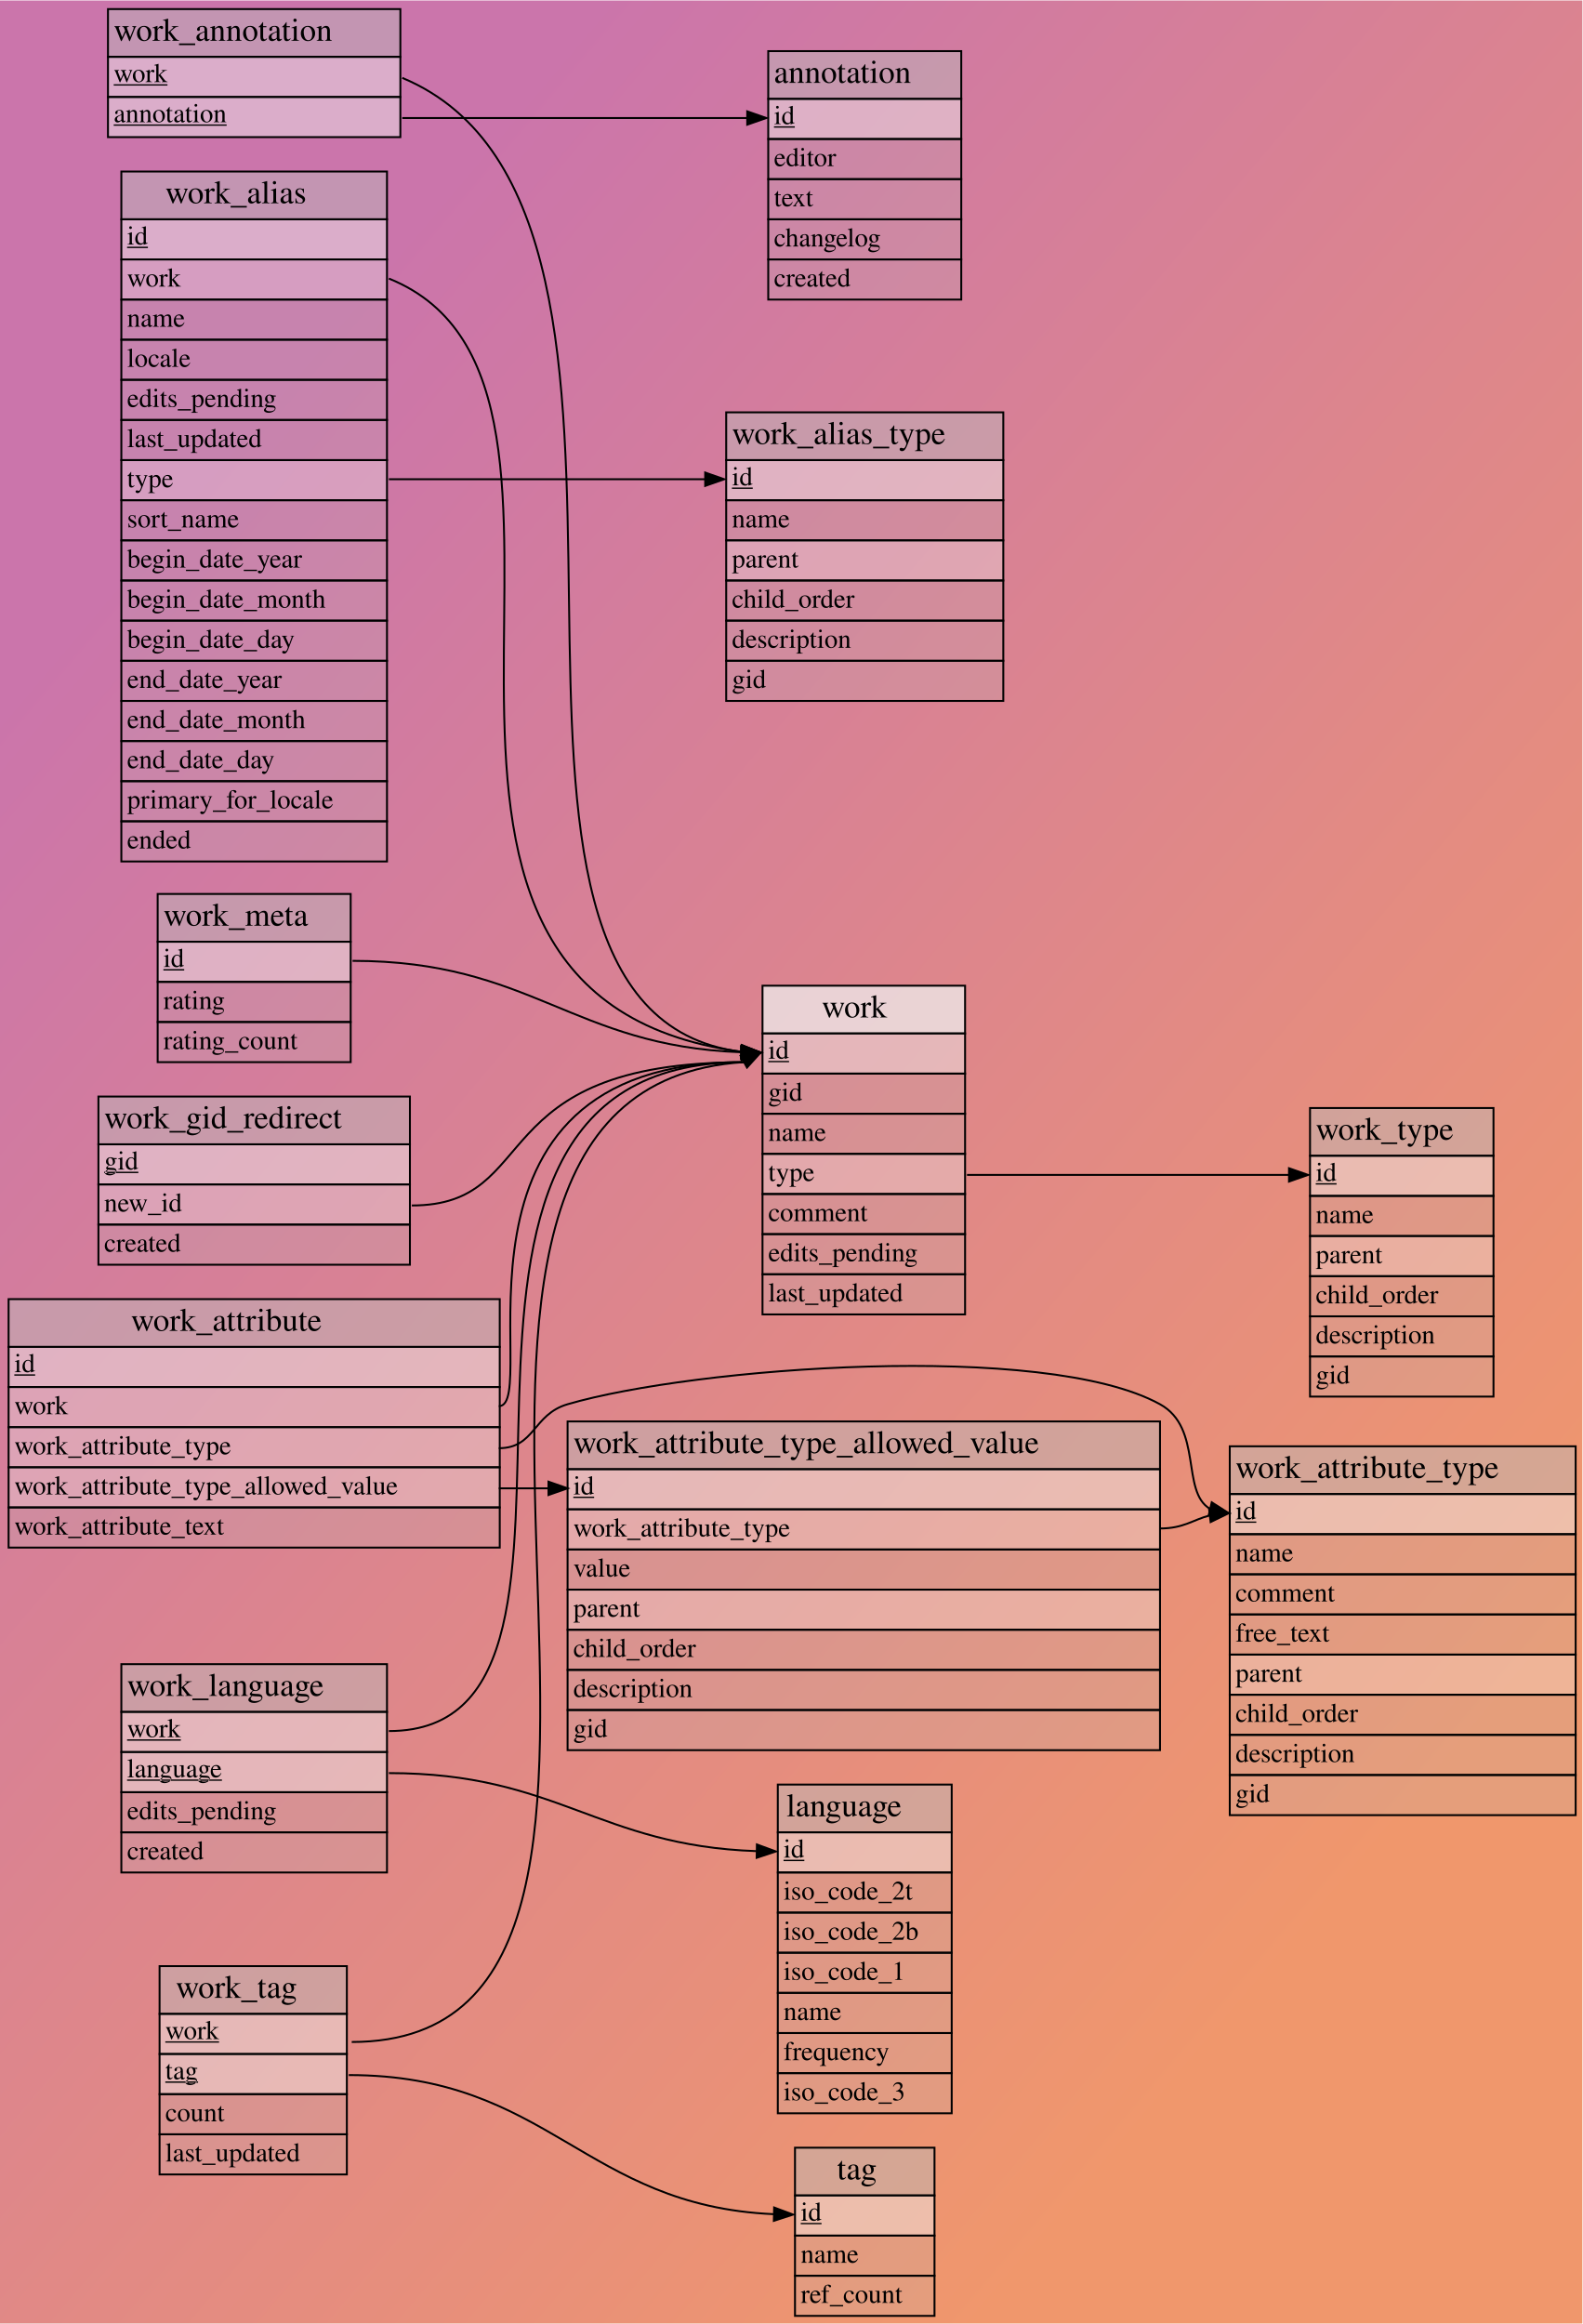
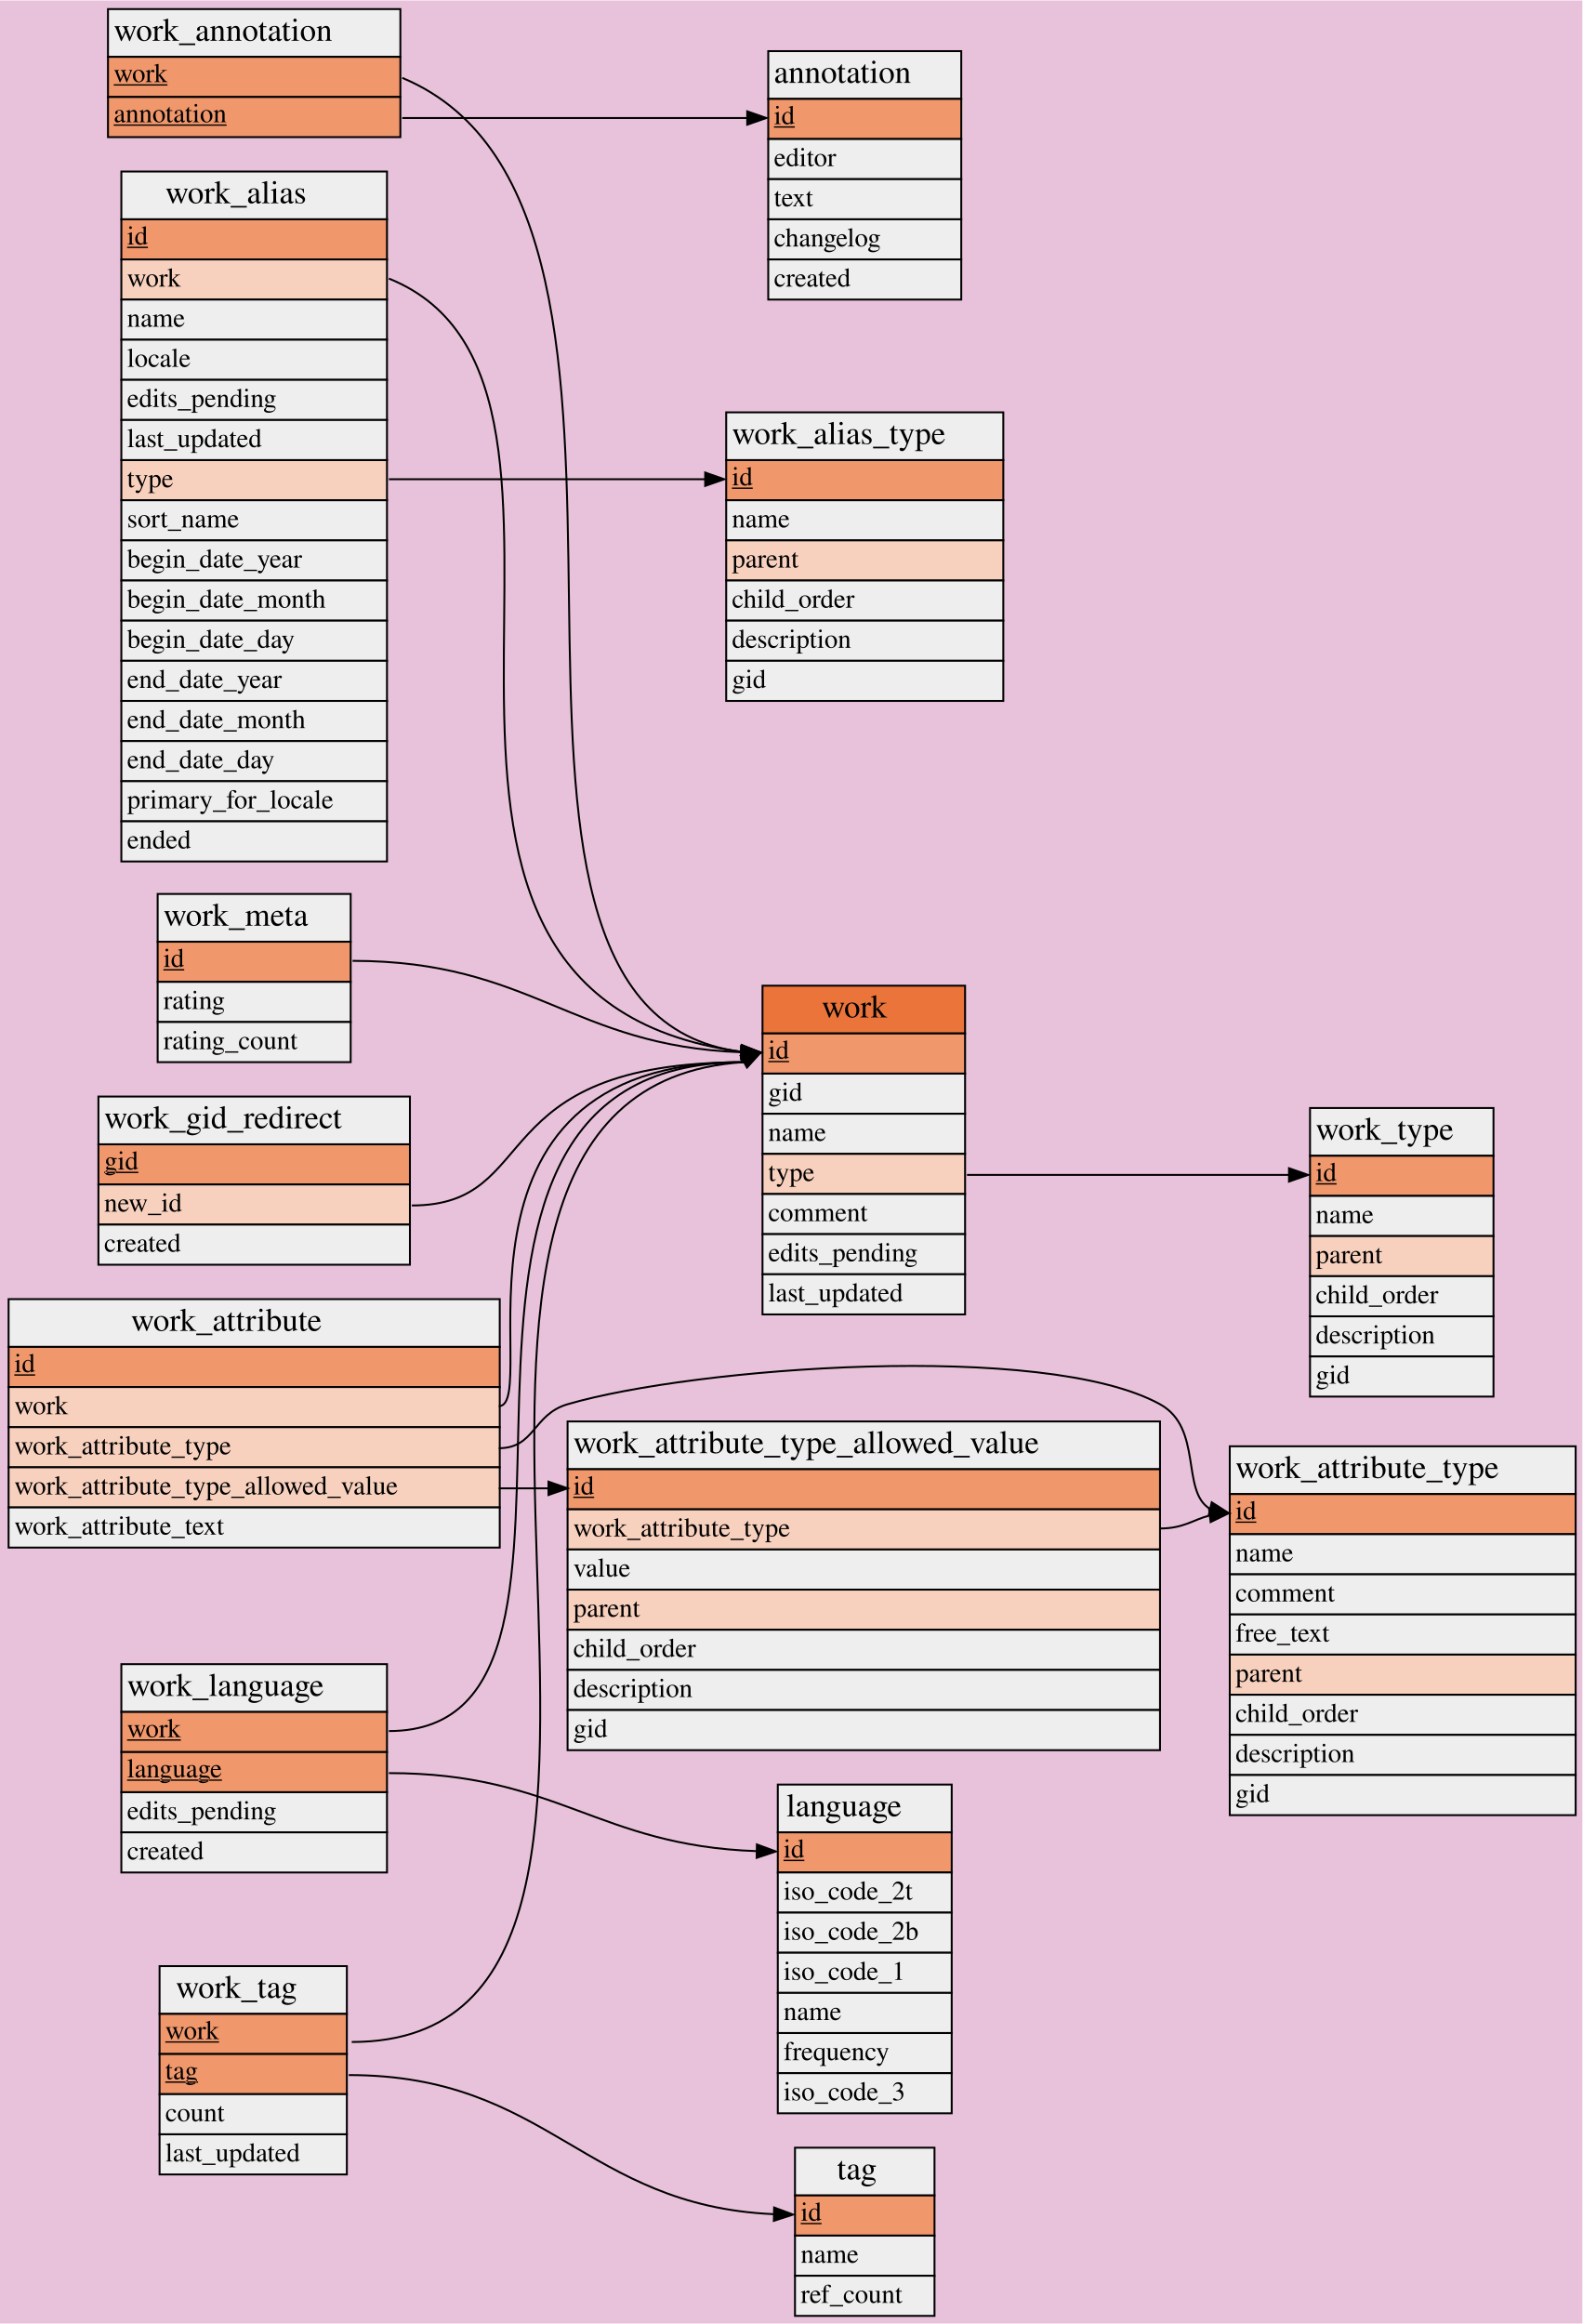
<svg xmlns="http://www.w3.org/2000/svg" xmlns:xlink="http://www.w3.org/1999/xlink" width="828pt" height="1216pt" version="1.1" viewBox="0 0 828 1215.5">
  <g class="graph" transform="scale(1) translate(4 1211.5)">
    <a xlink:title="Tables for the “work” entity type properties">
-       <defs>
-         <linearGradient id="l_0" x1="51.47" x2="768.53" y1="-907.63" y2="-299.87" gradientUnits="userSpaceOnUse">
-           <stop stop-color="#cb75ab" offset="0" />
-           <stop stop-color="#f0976c" offset="1" />
-         </linearGradient>
-       </defs>
-       <polygon points="-4 4 -4 -1211.5 824 -1211.5 824 4" fill="url(#l_0)" stroke="transparent" />
+       <polygon points="-4 4 -4 -1211.5 824 -1211.5 824 4" fill="#e8c2da" stroke="transparent" />
    </a>
    <g class="node">
-       <polygon points="398 -1160 398 -1185 499 -1185 499 -1160" fill="#bbb" fill-opacity=".467" stroke="transparent" />
+       <polygon points="398 -1160 398 -1185 499 -1185 499 -1160" fill="#eee" stroke="transparent" />
      <polygon points="398 -1160 398 -1185 499 -1185 499 -1160" fill="none" stroke="#000" />
      <text x="401" y="-1168.4" font-family="Times,serif" font-size="17">annotation</text>
-       <polygon points="398 -1139 398 -1160 499 -1160 499 -1139" fill="#eee" fill-opacity=".467" stroke="transparent" />
+       <polygon points="398 -1139 398 -1160 499 -1160 499 -1139" fill="#f0976c" stroke="transparent" />
      <polygon points="398 -1139 398 -1160 499 -1160 499 -1139" fill="none" stroke="#000" />
      <text x="401" y="-1146.8" font-family="Times,serif" font-size="14" text-decoration="underline">id</text>
-       <polygon points="398 -1118 398 -1139 499 -1139 499 -1118" fill="#bbb" fill-opacity=".2" stroke="transparent" />
+       <polygon points="398 -1118 398 -1139 499 -1139 499 -1118" fill="#eee" stroke="transparent" />
      <polygon points="398 -1118 398 -1139 499 -1139 499 -1118" fill="none" stroke="#000" />
      <text x="401" y="-1124.8" font-family="Times,serif" font-size="14">editor</text>
-       <polygon points="398 -1097 398 -1118 499 -1118 499 -1097" fill="#bbb" fill-opacity=".2" stroke="transparent" />
+       <polygon points="398 -1097 398 -1118 499 -1118 499 -1097" fill="#eee" stroke="transparent" />
      <polygon points="398 -1097 398 -1118 499 -1118 499 -1097" fill="none" stroke="#000" />
      <text x="401" y="-1103.8" font-family="Times,serif" font-size="14">text</text>
-       <polygon points="398 -1076 398 -1097 499 -1097 499 -1076" fill="#bbb" fill-opacity=".2" stroke="transparent" />
+       <polygon points="398 -1076 398 -1097 499 -1097 499 -1076" fill="#eee" stroke="transparent" />
      <polygon points="398 -1076 398 -1097 499 -1097 499 -1076" fill="none" stroke="#000" />
      <text x="401" y="-1082.8" font-family="Times,serif" font-size="14">changelog</text>
-       <polygon points="398 -1055 398 -1076 499 -1076 499 -1055" fill="#bbb" fill-opacity=".2" stroke="transparent" />
+       <polygon points="398 -1055 398 -1076 499 -1076 499 -1055" fill="#eee" stroke="transparent" />
      <polygon points="398 -1055 398 -1076 499 -1076 499 -1055" fill="none" stroke="#000" />
      <text x="401" y="-1061.8" font-family="Times,serif" font-size="14">created</text>
    </g>
    <g class="node">
-       <polygon points="403 -253 403 -278 494 -278 494 -253" fill="#bbb" fill-opacity=".467" stroke="transparent" />
+       <polygon points="403 -253 403 -278 494 -278 494 -253" fill="#eee" stroke="transparent" />
      <polygon points="403 -253 403 -278 494 -278 494 -253" fill="none" stroke="#000" />
      <text x="407.5" y="-261.4" font-family="Times,serif" font-size="17">language</text>
-       <polygon points="403 -232 403 -253 494 -253 494 -232" fill="#eee" fill-opacity=".467" stroke="transparent" />
+       <polygon points="403 -232 403 -253 494 -253 494 -232" fill="#f0976c" stroke="transparent" />
      <polygon points="403 -232 403 -253 494 -253 494 -232" fill="none" stroke="#000" />
      <text x="406" y="-239.8" font-family="Times,serif" font-size="14" text-decoration="underline">id</text>
-       <polygon points="403 -211 403 -232 494 -232 494 -211" fill="#bbb" fill-opacity=".2" stroke="transparent" />
+       <polygon points="403 -211 403 -232 494 -232 494 -211" fill="#eee" stroke="transparent" />
      <polygon points="403 -211 403 -232 494 -232 494 -211" fill="none" stroke="#000" />
      <text x="406" y="-217.8" font-family="Times,serif" font-size="14">iso_code_2t</text>
-       <polygon points="403 -190 403 -211 494 -211 494 -190" fill="#bbb" fill-opacity=".2" stroke="transparent" />
+       <polygon points="403 -190 403 -211 494 -211 494 -190" fill="#eee" stroke="transparent" />
      <polygon points="403 -190 403 -211 494 -211 494 -190" fill="none" stroke="#000" />
      <text x="406" y="-196.8" font-family="Times,serif" font-size="14">iso_code_2b</text>
-       <polygon points="403 -169 403 -190 494 -190 494 -169" fill="#bbb" fill-opacity=".2" stroke="transparent" />
+       <polygon points="403 -169 403 -190 494 -190 494 -169" fill="#eee" stroke="transparent" />
      <polygon points="403 -169 403 -190 494 -190 494 -169" fill="none" stroke="#000" />
      <text x="406" y="-175.8" font-family="Times,serif" font-size="14">iso_code_1</text>
-       <polygon points="403 -148 403 -169 494 -169 494 -148" fill="#bbb" fill-opacity=".2" stroke="transparent" />
+       <polygon points="403 -148 403 -169 494 -169 494 -148" fill="#eee" stroke="transparent" />
      <polygon points="403 -148 403 -169 494 -169 494 -148" fill="none" stroke="#000" />
      <text x="406" y="-154.8" font-family="Times,serif" font-size="14">name</text>
-       <polygon points="403 -127 403 -148 494 -148 494 -127" fill="#bbb" fill-opacity=".2" stroke="transparent" />
+       <polygon points="403 -127 403 -148 494 -148 494 -127" fill="#eee" stroke="transparent" />
      <polygon points="403 -127 403 -148 494 -148 494 -127" fill="none" stroke="#000" />
      <text x="406" y="-133.8" font-family="Times,serif" font-size="14">frequency</text>
-       <polygon points="403 -106 403 -127 494 -127 494 -106" fill="#bbb" fill-opacity=".2" stroke="transparent" />
+       <polygon points="403 -106 403 -127 494 -127 494 -106" fill="#eee" stroke="transparent" />
      <polygon points="403 -106 403 -127 494 -127 494 -106" fill="none" stroke="#000" />
      <text x="406" y="-112.8" font-family="Times,serif" font-size="14">iso_code_3</text>
    </g>
    <g class="node">
-       <polygon points="412 -63 412 -88 485 -88 485 -63" fill="#bbb" fill-opacity=".467" stroke="transparent" />
+       <polygon points="412 -63 412 -88 485 -88 485 -63" fill="#eee" stroke="transparent" />
      <polygon points="412 -63 412 -88 485 -88 485 -63" fill="none" stroke="#000" />
      <text x="434" y="-71.4" font-family="Times,serif" font-size="17">tag</text>
-       <polygon points="412 -42 412 -63 485 -63 485 -42" fill="#eee" fill-opacity=".467" stroke="transparent" />
+       <polygon points="412 -42 412 -63 485 -63 485 -42" fill="#f0976c" stroke="transparent" />
      <polygon points="412 -42 412 -63 485 -63 485 -42" fill="none" stroke="#000" />
      <text x="415" y="-49.8" font-family="Times,serif" font-size="14" text-decoration="underline">id</text>
-       <polygon points="412 -21 412 -42 485 -42 485 -21" fill="#bbb" fill-opacity=".2" stroke="transparent" />
+       <polygon points="412 -21 412 -42 485 -42 485 -21" fill="#eee" stroke="transparent" />
      <polygon points="412 -21 412 -42 485 -42 485 -21" fill="none" stroke="#000" />
      <text x="415" y="-27.8" font-family="Times,serif" font-size="14">name</text>
-       <polygon points="412 0 412 -21 485 -21 485 0" fill="#bbb" fill-opacity=".2" stroke="transparent" />
+       <polygon points="412 0 412 -21 485 -21 485 0" fill="#eee" stroke="transparent" />
      <polygon points="412 0 412 -21 485 -21 485 0" fill="none" stroke="#000" />
      <text x="415" y="-6.8" font-family="Times,serif" font-size="14">ref_count</text>
    </g>
    <g class="node">
-       <polygon points="395 -671 395 -696 501 -696 501 -671" fill="#eee" fill-opacity=".733" stroke="transparent" />
+       <polygon points="395 -671 395 -696 501 -696 501 -671" fill="#eb743b" stroke="transparent" />
      <polygon points="395 -671 395 -696 501 -696 501 -671" fill="none" stroke="#000" />
      <text x="426" y="-679.4" font-family="Times,serif" font-size="17">work</text>
-       <polygon points="395 -650 395 -671 501 -671 501 -650" fill="#eee" fill-opacity=".467" stroke="transparent" />
+       <polygon points="395 -650 395 -671 501 -671 501 -650" fill="#f0976c" stroke="transparent" />
      <polygon points="395 -650 395 -671 501 -671 501 -650" fill="none" stroke="#000" />
      <text x="398" y="-657.8" font-family="Times,serif" font-size="14" text-decoration="underline">id</text>
-       <polygon points="395 -629 395 -650 501 -650 501 -629" fill="#bbb" fill-opacity=".2" stroke="transparent" />
+       <polygon points="395 -629 395 -650 501 -650 501 -629" fill="#eee" stroke="transparent" />
      <polygon points="395 -629 395 -650 501 -650 501 -629" fill="none" stroke="#000" />
      <text x="398" y="-635.8" font-family="Times,serif" font-size="14">gid</text>
-       <polygon points="395 -608 395 -629 501 -629 501 -608" fill="#bbb" fill-opacity=".2" stroke="transparent" />
+       <polygon points="395 -608 395 -629 501 -629 501 -608" fill="#eee" stroke="transparent" />
      <polygon points="395 -608 395 -629 501 -629 501 -608" fill="none" stroke="#000" />
      <text x="398" y="-614.8" font-family="Times,serif" font-size="14">name</text>
-       <polygon points="395 -587 395 -608 501 -608 501 -587" fill="#eee" fill-opacity=".333" stroke="transparent" />
+       <polygon points="395 -587 395 -608 501 -608 501 -587" fill="#f8d1be" stroke="transparent" />
      <polygon points="395 -587 395 -608 501 -608 501 -587" fill="none" stroke="#000" />
      <text x="398" y="-593.8" font-family="Times,serif" font-size="14">type</text>
-       <polygon points="395 -566 395 -587 501 -587 501 -566" fill="#bbb" fill-opacity=".2" stroke="transparent" />
+       <polygon points="395 -566 395 -587 501 -587 501 -566" fill="#eee" stroke="transparent" />
      <polygon points="395 -566 395 -587 501 -587 501 -566" fill="none" stroke="#000" />
      <text x="398" y="-572.8" font-family="Times,serif" font-size="14">comment</text>
-       <polygon points="395 -545 395 -566 501 -566 501 -545" fill="#bbb" fill-opacity=".2" stroke="transparent" />
+       <polygon points="395 -545 395 -566 501 -566 501 -545" fill="#eee" stroke="transparent" />
      <polygon points="395 -545 395 -566 501 -566 501 -545" fill="none" stroke="#000" />
      <text x="398" y="-551.8" font-family="Times,serif" font-size="14">edits_pending</text>
-       <polygon points="395 -524 395 -545 501 -545 501 -524" fill="#bbb" fill-opacity=".2" stroke="transparent" />
+       <polygon points="395 -524 395 -545 501 -545 501 -524" fill="#eee" stroke="transparent" />
      <polygon points="395 -524 395 -545 501 -545 501 -524" fill="none" stroke="#000" />
      <text x="398" y="-530.8" font-family="Times,serif" font-size="14">last_updated</text>
    </g>
    <g class="node">
-       <polygon points="681.5 -607 681.5 -632 777.5 -632 777.5 -607" fill="#bbb" fill-opacity=".467" stroke="transparent" />
+       <polygon points="681.5 -607 681.5 -632 777.5 -632 777.5 -607" fill="#eee" stroke="transparent" />
      <polygon points="681.5 -607 681.5 -632 777.5 -632 777.5 -607" fill="none" stroke="#000" />
      <text x="684.5" y="-615.4" font-family="Times,serif" font-size="17">work_type</text>
-       <polygon points="681.5 -586 681.5 -607 777.5 -607 777.5 -586" fill="#eee" fill-opacity=".467" stroke="transparent" />
+       <polygon points="681.5 -586 681.5 -607 777.5 -607 777.5 -586" fill="#f0976c" stroke="transparent" />
      <polygon points="681.5 -586 681.5 -607 777.5 -607 777.5 -586" fill="none" stroke="#000" />
      <text x="684.5" y="-593.8" font-family="Times,serif" font-size="14" text-decoration="underline">id</text>
-       <polygon points="681.5 -565 681.5 -586 777.5 -586 777.5 -565" fill="#bbb" fill-opacity=".2" stroke="transparent" />
+       <polygon points="681.5 -565 681.5 -586 777.5 -586 777.5 -565" fill="#eee" stroke="transparent" />
      <polygon points="681.5 -565 681.5 -586 777.5 -586 777.5 -565" fill="none" stroke="#000" />
      <text x="684.5" y="-571.8" font-family="Times,serif" font-size="14">name</text>
-       <polygon points="681.5 -544 681.5 -565 777.5 -565 777.5 -544" fill="#eee" fill-opacity=".333" stroke="transparent" />
+       <polygon points="681.5 -544 681.5 -565 777.5 -565 777.5 -544" fill="#f8d1be" stroke="transparent" />
      <polygon points="681.5 -544 681.5 -565 777.5 -565 777.5 -544" fill="none" stroke="#000" />
      <text x="684.5" y="-550.8" font-family="Times,serif" font-size="14">parent</text>
-       <polygon points="681.5 -523 681.5 -544 777.5 -544 777.5 -523" fill="#bbb" fill-opacity=".2" stroke="transparent" />
+       <polygon points="681.5 -523 681.5 -544 777.5 -544 777.5 -523" fill="#eee" stroke="transparent" />
      <polygon points="681.5 -523 681.5 -544 777.5 -544 777.5 -523" fill="none" stroke="#000" />
      <text x="684.5" y="-529.8" font-family="Times,serif" font-size="14">child_order</text>
-       <polygon points="681.5 -502 681.5 -523 777.5 -523 777.5 -502" fill="#bbb" fill-opacity=".2" stroke="transparent" />
+       <polygon points="681.5 -502 681.5 -523 777.5 -523 777.5 -502" fill="#eee" stroke="transparent" />
      <polygon points="681.5 -502 681.5 -523 777.5 -523 777.5 -502" fill="none" stroke="#000" />
      <text x="684.5" y="-508.8" font-family="Times,serif" font-size="14">description</text>
-       <polygon points="681.5 -481 681.5 -502 777.5 -502 777.5 -481" fill="#bbb" fill-opacity=".2" stroke="transparent" />
+       <polygon points="681.5 -481 681.5 -502 777.5 -502 777.5 -481" fill="#eee" stroke="transparent" />
      <polygon points="681.5 -481 681.5 -502 777.5 -502 777.5 -481" fill="none" stroke="#000" />
      <text x="684.5" y="-487.8" font-family="Times,serif" font-size="14">gid</text>
    </g>
    <g class="edge">
      <path d="m502-597h168.16" fill="none" stroke="#000" />
      <polygon points="670.5 -600.5 680.5 -597 670.5 -593.5" stroke="#000" />
    </g>
    <g class="node">
-       <polygon points="59.5 -1097 59.5 -1122 198.5 -1122 198.5 -1097" fill="#bbb" fill-opacity=".467" stroke="transparent" />
+       <polygon points="59.5 -1097 59.5 -1122 198.5 -1122 198.5 -1097" fill="#eee" stroke="transparent" />
      <polygon points="59.5 -1097 59.5 -1122 198.5 -1122 198.5 -1097" fill="none" stroke="#000" />
      <text x="82.5" y="-1105.4" font-family="Times,serif" font-size="17">work_alias</text>
-       <polygon points="59.5 -1076 59.5 -1097 198.5 -1097 198.5 -1076" fill="#eee" fill-opacity=".467" stroke="transparent" />
+       <polygon points="59.5 -1076 59.5 -1097 198.5 -1097 198.5 -1076" fill="#f0976c" stroke="transparent" />
      <polygon points="59.5 -1076 59.5 -1097 198.5 -1097 198.5 -1076" fill="none" stroke="#000" />
      <text x="62.5" y="-1083.8" font-family="Times,serif" font-size="14" text-decoration="underline">id</text>
-       <polygon points="59.5 -1055 59.5 -1076 198.5 -1076 198.5 -1055" fill="#eee" fill-opacity=".333" stroke="transparent" />
+       <polygon points="59.5 -1055 59.5 -1076 198.5 -1076 198.5 -1055" fill="#f8d1be" stroke="transparent" />
      <polygon points="59.5 -1055 59.5 -1076 198.5 -1076 198.5 -1055" fill="none" stroke="#000" />
      <text x="62.5" y="-1061.8" font-family="Times,serif" font-size="14">work</text>
-       <polygon points="59.5 -1034 59.5 -1055 198.5 -1055 198.5 -1034" fill="#bbb" fill-opacity=".2" stroke="transparent" />
+       <polygon points="59.5 -1034 59.5 -1055 198.5 -1055 198.5 -1034" fill="#eee" stroke="transparent" />
      <polygon points="59.5 -1034 59.5 -1055 198.5 -1055 198.5 -1034" fill="none" stroke="#000" />
      <text x="62.5" y="-1040.8" font-family="Times,serif" font-size="14">name</text>
-       <polygon points="59.5 -1013 59.5 -1034 198.5 -1034 198.5 -1013" fill="#bbb" fill-opacity=".2" stroke="transparent" />
+       <polygon points="59.5 -1013 59.5 -1034 198.5 -1034 198.5 -1013" fill="#eee" stroke="transparent" />
      <polygon points="59.5 -1013 59.5 -1034 198.5 -1034 198.5 -1013" fill="none" stroke="#000" />
      <text x="62.5" y="-1019.8" font-family="Times,serif" font-size="14">locale</text>
-       <polygon points="59.5 -992 59.5 -1013 198.5 -1013 198.5 -992" fill="#bbb" fill-opacity=".2" stroke="transparent" />
+       <polygon points="59.5 -992 59.5 -1013 198.5 -1013 198.5 -992" fill="#eee" stroke="transparent" />
      <polygon points="59.5 -992 59.5 -1013 198.5 -1013 198.5 -992" fill="none" stroke="#000" />
      <text x="62.5" y="-998.8" font-family="Times,serif" font-size="14">edits_pending</text>
-       <polygon points="59.5 -971 59.5 -992 198.5 -992 198.5 -971" fill="#bbb" fill-opacity=".2" stroke="transparent" />
+       <polygon points="59.5 -971 59.5 -992 198.5 -992 198.5 -971" fill="#eee" stroke="transparent" />
      <polygon points="59.5 -971 59.5 -992 198.5 -992 198.5 -971" fill="none" stroke="#000" />
      <text x="62.5" y="-977.8" font-family="Times,serif" font-size="14">last_updated</text>
-       <polygon points="59.5 -950 59.5 -971 198.5 -971 198.5 -950" fill="#eee" fill-opacity=".333" stroke="transparent" />
+       <polygon points="59.5 -950 59.5 -971 198.5 -971 198.5 -950" fill="#f8d1be" stroke="transparent" />
      <polygon points="59.5 -950 59.5 -971 198.5 -971 198.5 -950" fill="none" stroke="#000" />
      <text x="62.5" y="-956.8" font-family="Times,serif" font-size="14">type</text>
-       <polygon points="59.5 -929 59.5 -950 198.5 -950 198.5 -929" fill="#bbb" fill-opacity=".2" stroke="transparent" />
+       <polygon points="59.5 -929 59.5 -950 198.5 -950 198.5 -929" fill="#eee" stroke="transparent" />
      <polygon points="59.5 -929 59.5 -950 198.5 -950 198.5 -929" fill="none" stroke="#000" />
      <text x="62.5" y="-935.8" font-family="Times,serif" font-size="14">sort_name</text>
-       <polygon points="59.5 -908 59.5 -929 198.5 -929 198.5 -908" fill="#bbb" fill-opacity=".2" stroke="transparent" />
+       <polygon points="59.5 -908 59.5 -929 198.5 -929 198.5 -908" fill="#eee" stroke="transparent" />
      <polygon points="59.5 -908 59.5 -929 198.5 -929 198.5 -908" fill="none" stroke="#000" />
      <text x="62.5" y="-914.8" font-family="Times,serif" font-size="14">begin_date_year</text>
-       <polygon points="59.5 -887 59.5 -908 198.5 -908 198.5 -887" fill="#bbb" fill-opacity=".2" stroke="transparent" />
+       <polygon points="59.5 -887 59.5 -908 198.5 -908 198.5 -887" fill="#eee" stroke="transparent" />
      <polygon points="59.5 -887 59.5 -908 198.5 -908 198.5 -887" fill="none" stroke="#000" />
      <text x="62.5" y="-893.8" font-family="Times,serif" font-size="14">begin_date_month</text>
-       <polygon points="59.5 -866 59.5 -887 198.5 -887 198.5 -866" fill="#bbb" fill-opacity=".2" stroke="transparent" />
+       <polygon points="59.5 -866 59.5 -887 198.5 -887 198.5 -866" fill="#eee" stroke="transparent" />
      <polygon points="59.5 -866 59.5 -887 198.5 -887 198.5 -866" fill="none" stroke="#000" />
      <text x="62.5" y="-872.8" font-family="Times,serif" font-size="14">begin_date_day</text>
-       <polygon points="59.5 -845 59.5 -866 198.5 -866 198.5 -845" fill="#bbb" fill-opacity=".2" stroke="transparent" />
+       <polygon points="59.5 -845 59.5 -866 198.5 -866 198.5 -845" fill="#eee" stroke="transparent" />
      <polygon points="59.5 -845 59.5 -866 198.5 -866 198.5 -845" fill="none" stroke="#000" />
      <text x="62.5" y="-851.8" font-family="Times,serif" font-size="14">end_date_year</text>
-       <polygon points="59.5 -824 59.5 -845 198.5 -845 198.5 -824" fill="#bbb" fill-opacity=".2" stroke="transparent" />
+       <polygon points="59.5 -824 59.5 -845 198.5 -845 198.5 -824" fill="#eee" stroke="transparent" />
      <polygon points="59.5 -824 59.5 -845 198.5 -845 198.5 -824" fill="none" stroke="#000" />
      <text x="62.5" y="-830.8" font-family="Times,serif" font-size="14">end_date_month</text>
-       <polygon points="59.5 -803 59.5 -824 198.5 -824 198.5 -803" fill="#bbb" fill-opacity=".2" stroke="transparent" />
+       <polygon points="59.5 -803 59.5 -824 198.5 -824 198.5 -803" fill="#eee" stroke="transparent" />
      <polygon points="59.5 -803 59.5 -824 198.5 -824 198.5 -803" fill="none" stroke="#000" />
      <text x="62.5" y="-809.8" font-family="Times,serif" font-size="14">end_date_day</text>
-       <polygon points="59.5 -782 59.5 -803 198.5 -803 198.5 -782" fill="#bbb" fill-opacity=".2" stroke="transparent" />
+       <polygon points="59.5 -782 59.5 -803 198.5 -803 198.5 -782" fill="#eee" stroke="transparent" />
      <polygon points="59.5 -782 59.5 -803 198.5 -803 198.5 -782" fill="none" stroke="#000" />
      <text x="62.5" y="-788.8" font-family="Times,serif" font-size="14">primary_for_locale</text>
-       <polygon points="59.5 -761 59.5 -782 198.5 -782 198.5 -761" fill="#bbb" fill-opacity=".2" stroke="transparent" />
+       <polygon points="59.5 -761 59.5 -782 198.5 -782 198.5 -761" fill="#eee" stroke="transparent" />
      <polygon points="59.5 -761 59.5 -782 198.5 -782 198.5 -761" fill="none" stroke="#000" />
      <text x="62.5" y="-767.8" font-family="Times,serif" font-size="14">ended</text>
    </g>
    <g class="edge">
      <path d="m199.5-1066c140.23 56.47-41.372 374.03 184.46 404.57" fill="none" stroke="#000" />
      <polygon points="384.16 -664.92 394 -661 383.86 -657.93" stroke="#000" />
    </g>
    <g class="node">
-       <polygon points="376 -971 376 -996 521 -996 521 -971" fill="#bbb" fill-opacity=".467" stroke="transparent" />
+       <polygon points="376 -971 376 -996 521 -996 521 -971" fill="#eee" stroke="transparent" />
      <polygon points="376 -971 376 -996 521 -996 521 -971" fill="none" stroke="#000" />
      <text x="379" y="-979.4" font-family="Times,serif" font-size="17">work_alias_type</text>
-       <polygon points="376 -950 376 -971 521 -971 521 -950" fill="#eee" fill-opacity=".467" stroke="transparent" />
+       <polygon points="376 -950 376 -971 521 -971 521 -950" fill="#f0976c" stroke="transparent" />
      <polygon points="376 -950 376 -971 521 -971 521 -950" fill="none" stroke="#000" />
      <text x="379" y="-957.8" font-family="Times,serif" font-size="14" text-decoration="underline">id</text>
-       <polygon points="376 -929 376 -950 521 -950 521 -929" fill="#bbb" fill-opacity=".2" stroke="transparent" />
+       <polygon points="376 -929 376 -950 521 -950 521 -929" fill="#eee" stroke="transparent" />
      <polygon points="376 -929 376 -950 521 -950 521 -929" fill="none" stroke="#000" />
      <text x="379" y="-935.8" font-family="Times,serif" font-size="14">name</text>
-       <polygon points="376 -908 376 -929 521 -929 521 -908" fill="#eee" fill-opacity=".333" stroke="transparent" />
+       <polygon points="376 -908 376 -929 521 -929 521 -908" fill="#f8d1be" stroke="transparent" />
      <polygon points="376 -908 376 -929 521 -929 521 -908" fill="none" stroke="#000" />
      <text x="379" y="-914.8" font-family="Times,serif" font-size="14">parent</text>
-       <polygon points="376 -887 376 -908 521 -908 521 -887" fill="#bbb" fill-opacity=".2" stroke="transparent" />
+       <polygon points="376 -887 376 -908 521 -908 521 -887" fill="#eee" stroke="transparent" />
      <polygon points="376 -887 376 -908 521 -908 521 -887" fill="none" stroke="#000" />
      <text x="379" y="-893.8" font-family="Times,serif" font-size="14">child_order</text>
-       <polygon points="376 -866 376 -887 521 -887 521 -866" fill="#bbb" fill-opacity=".2" stroke="transparent" />
+       <polygon points="376 -866 376 -887 521 -887 521 -866" fill="#eee" stroke="transparent" />
      <polygon points="376 -866 376 -887 521 -887 521 -866" fill="none" stroke="#000" />
      <text x="379" y="-872.8" font-family="Times,serif" font-size="14">description</text>
-       <polygon points="376 -845 376 -866 521 -866 521 -845" fill="#bbb" fill-opacity=".2" stroke="transparent" />
+       <polygon points="376 -845 376 -866 521 -866 521 -845" fill="#eee" stroke="transparent" />
      <polygon points="376 -845 376 -866 521 -866 521 -845" fill="none" stroke="#000" />
      <text x="379" y="-851.8" font-family="Times,serif" font-size="14">gid</text>
    </g>
    <g class="edge">
      <path d="m199.5-961h165.33" fill="none" stroke="#000" />
      <polygon points="365 -964.5 375 -961 365 -957.5" stroke="#000" />
    </g>
    <g class="node">
-       <polygon points="52.5 -1182 52.5 -1207 205.5 -1207 205.5 -1182" fill="#bbb" fill-opacity=".467" stroke="transparent" />
+       <polygon points="52.5 -1182 52.5 -1207 205.5 -1207 205.5 -1182" fill="#eee" stroke="transparent" />
      <polygon points="52.5 -1182 52.5 -1207 205.5 -1207 205.5 -1182" fill="none" stroke="#000" />
      <text x="55.5" y="-1190.4" font-family="Times,serif" font-size="17">work_annotation</text>
-       <polygon points="52.5 -1161 52.5 -1182 205.5 -1182 205.5 -1161" fill="#eee" fill-opacity=".467" stroke="transparent" />
+       <polygon points="52.5 -1161 52.5 -1182 205.5 -1182 205.5 -1161" fill="#f0976c" stroke="transparent" />
      <polygon points="52.5 -1161 52.5 -1182 205.5 -1182 205.5 -1161" fill="none" stroke="#000" />
      <text x="55.5" y="-1168.8" font-family="Times,serif" font-size="14" text-decoration="underline">work</text>
-       <polygon points="52.5 -1140 52.5 -1161 205.5 -1161 205.5 -1140" fill="#eee" fill-opacity=".467" stroke="transparent" />
+       <polygon points="52.5 -1140 52.5 -1161 205.5 -1161 205.5 -1140" fill="#f0976c" stroke="transparent" />
      <polygon points="52.5 -1140 52.5 -1161 205.5 -1161 205.5 -1140" fill="none" stroke="#000" />
      <text x="55.5" y="-1147.8" font-family="Times,serif" font-size="14" text-decoration="underline">annotation</text>
    </g>
    <g class="edge">
      <path d="m206.5-1150h180.39" fill="none" stroke="#000" />
      <polygon points="387 -1153.5 397 -1150 387 -1146.5" stroke="#000" />
    </g>
    <g class="edge">
      <path d="m206.5-1171c169.15 70.652 4.318 487.55 177.42 509.59" fill="none" stroke="#000" />
      <polygon points="384.15 -664.9 394 -661 383.87 -657.91" stroke="#000" />
    </g>
    <g class="node">
-       <polygon points="0.5 -507 0.5 -532 257.5 -532 257.5 -507" fill="#bbb" fill-opacity=".467" stroke="transparent" />
+       <polygon points="0.5 -507 0.5 -532 257.5 -532 257.5 -507" fill="#eee" stroke="transparent" />
      <polygon points="0.5 -507 0.5 -532 257.5 -532 257.5 -507" fill="none" stroke="#000" />
      <text x="64.5" y="-515.4" font-family="Times,serif" font-size="17">work_attribute</text>
-       <polygon points="0.5 -486 0.5 -507 257.5 -507 257.5 -486" fill="#eee" fill-opacity=".467" stroke="transparent" />
+       <polygon points="0.5 -486 0.5 -507 257.5 -507 257.5 -486" fill="#f0976c" stroke="transparent" />
      <polygon points="0.5 -486 0.5 -507 257.5 -507 257.5 -486" fill="none" stroke="#000" />
      <text x="3.5" y="-493.8" font-family="Times,serif" font-size="14" text-decoration="underline">id</text>
-       <polygon points="0.5 -465 0.5 -486 257.5 -486 257.5 -465" fill="#eee" fill-opacity=".333" stroke="transparent" />
+       <polygon points="0.5 -465 0.5 -486 257.5 -486 257.5 -465" fill="#f8d1be" stroke="transparent" />
      <polygon points="0.5 -465 0.5 -486 257.5 -486 257.5 -465" fill="none" stroke="#000" />
      <text x="3.5" y="-471.8" font-family="Times,serif" font-size="14">work</text>
-       <polygon points="0.5 -444 0.5 -465 257.5 -465 257.5 -444" fill="#eee" fill-opacity=".333" stroke="transparent" />
+       <polygon points="0.5 -444 0.5 -465 257.5 -465 257.5 -444" fill="#f8d1be" stroke="transparent" />
      <polygon points="0.5 -444 0.5 -465 257.5 -465 257.5 -444" fill="none" stroke="#000" />
      <text x="3.5" y="-450.8" font-family="Times,serif" font-size="14">work_attribute_type</text>
-       <polygon points="0.5 -423 0.5 -444 257.5 -444 257.5 -423" fill="#eee" fill-opacity=".333" stroke="transparent" />
+       <polygon points="0.5 -423 0.5 -444 257.5 -444 257.5 -423" fill="#f8d1be" stroke="transparent" />
      <polygon points="0.5 -423 0.5 -444 257.5 -444 257.5 -423" fill="none" stroke="#000" />
      <text x="3.5" y="-429.8" font-family="Times,serif" font-size="14">work_attribute_type_allowed_value</text>
-       <polygon points="0.5 -402 0.5 -423 257.5 -423 257.5 -402" fill="#bbb" fill-opacity=".2" stroke="transparent" />
+       <polygon points="0.5 -402 0.5 -423 257.5 -423 257.5 -402" fill="#eee" stroke="transparent" />
      <polygon points="0.5 -402 0.5 -423 257.5 -423 257.5 -402" fill="none" stroke="#000" />
      <text x="3.5" y="-408.8" font-family="Times,serif" font-size="14">work_attribute_text</text>
    </g>
    <g class="edge">
      <path d="m257-476c23.365 0-40.939-180.05 127.89-180.05" fill="none" stroke="#000" />
      <polygon points="383.54 -659.3 394 -661 386.88 -653.15" stroke="#000" />
    </g>
    <g class="node">
-       <polygon points="639.5 -430 639.5 -455 820.5 -455 820.5 -430" fill="#bbb" fill-opacity=".467" stroke="transparent" />
+       <polygon points="639.5 -430 639.5 -455 820.5 -455 820.5 -430" fill="#eee" stroke="transparent" />
      <polygon points="639.5 -430 639.5 -455 820.5 -455 820.5 -430" fill="none" stroke="#000" />
      <text x="642.5" y="-438.4" font-family="Times,serif" font-size="17">work_attribute_type</text>
-       <polygon points="639.5 -409 639.5 -430 820.5 -430 820.5 -409" fill="#eee" fill-opacity=".467" stroke="transparent" />
+       <polygon points="639.5 -409 639.5 -430 820.5 -430 820.5 -409" fill="#f0976c" stroke="transparent" />
      <polygon points="639.5 -409 639.5 -430 820.5 -430 820.5 -409" fill="none" stroke="#000" />
      <text x="642.5" y="-416.8" font-family="Times,serif" font-size="14" text-decoration="underline">id</text>
-       <polygon points="639.5 -388 639.5 -409 820.5 -409 820.5 -388" fill="#bbb" fill-opacity=".2" stroke="transparent" />
+       <polygon points="639.5 -388 639.5 -409 820.5 -409 820.5 -388" fill="#eee" stroke="transparent" />
      <polygon points="639.5 -388 639.5 -409 820.5 -409 820.5 -388" fill="none" stroke="#000" />
      <text x="642.5" y="-394.8" font-family="Times,serif" font-size="14">name</text>
-       <polygon points="639.5 -367 639.5 -388 820.5 -388 820.5 -367" fill="#bbb" fill-opacity=".2" stroke="transparent" />
+       <polygon points="639.5 -367 639.5 -388 820.5 -388 820.5 -367" fill="#eee" stroke="transparent" />
      <polygon points="639.5 -367 639.5 -388 820.5 -388 820.5 -367" fill="none" stroke="#000" />
      <text x="642.5" y="-373.8" font-family="Times,serif" font-size="14">comment</text>
-       <polygon points="639.5 -346 639.5 -367 820.5 -367 820.5 -346" fill="#bbb" fill-opacity=".2" stroke="transparent" />
+       <polygon points="639.5 -346 639.5 -367 820.5 -367 820.5 -346" fill="#eee" stroke="transparent" />
      <polygon points="639.5 -346 639.5 -367 820.5 -367 820.5 -346" fill="none" stroke="#000" />
      <text x="642.5" y="-352.8" font-family="Times,serif" font-size="14">free_text</text>
-       <polygon points="639.5 -325 639.5 -346 820.5 -346 820.5 -325" fill="#eee" fill-opacity=".333" stroke="transparent" />
+       <polygon points="639.5 -325 639.5 -346 820.5 -346 820.5 -325" fill="#f8d1be" stroke="transparent" />
      <polygon points="639.5 -325 639.5 -346 820.5 -346 820.5 -325" fill="none" stroke="#000" />
      <text x="642.5" y="-331.8" font-family="Times,serif" font-size="14">parent</text>
-       <polygon points="639.5 -304 639.5 -325 820.5 -325 820.5 -304" fill="#bbb" fill-opacity=".2" stroke="transparent" />
+       <polygon points="639.5 -304 639.5 -325 820.5 -325 820.5 -304" fill="#eee" stroke="transparent" />
      <polygon points="639.5 -304 639.5 -325 820.5 -325 820.5 -304" fill="none" stroke="#000" />
      <text x="642.5" y="-310.8" font-family="Times,serif" font-size="14">child_order</text>
-       <polygon points="639.5 -283 639.5 -304 820.5 -304 820.5 -283" fill="#bbb" fill-opacity=".2" stroke="transparent" />
+       <polygon points="639.5 -283 639.5 -304 820.5 -304 820.5 -283" fill="#eee" stroke="transparent" />
      <polygon points="639.5 -283 639.5 -304 820.5 -304 820.5 -283" fill="none" stroke="#000" />
      <text x="642.5" y="-289.8" font-family="Times,serif" font-size="14">description</text>
-       <polygon points="639.5 -262 639.5 -283 820.5 -283 820.5 -262" fill="#bbb" fill-opacity=".2" stroke="transparent" />
+       <polygon points="639.5 -262 639.5 -283 820.5 -283 820.5 -262" fill="#eee" stroke="transparent" />
      <polygon points="639.5 -262 639.5 -283 820.5 -283 820.5 -262" fill="none" stroke="#000" />
      <text x="642.5" y="-268.8" font-family="Times,serif" font-size="14">gid</text>
    </g>
    <g class="edge">
      <path d="m257-454c18.99 0 17.78-17.68 36-23 66.12-19.32 249.67-33.25 310 0 22.55 12.43 10.8 45.59 26.07 54.67" fill="none" stroke="#000" />
      <polygon points="630.06 -425.69 639 -420 628.47 -418.87" stroke="#000" />
    </g>
    <g class="node">
-       <polygon points="293 -443 293 -468 603 -468 603 -443" fill="#bbb" fill-opacity=".467" stroke="transparent" />
+       <polygon points="293 -443 293 -468 603 -468 603 -443" fill="#eee" stroke="transparent" />
      <polygon points="293 -443 293 -468 603 -468 603 -443" fill="none" stroke="#000" />
      <text x="296" y="-451.4" font-family="Times,serif" font-size="17">work_attribute_type_allowed_value</text>
-       <polygon points="293 -422 293 -443 603 -443 603 -422" fill="#eee" fill-opacity=".467" stroke="transparent" />
+       <polygon points="293 -422 293 -443 603 -443 603 -422" fill="#f0976c" stroke="transparent" />
      <polygon points="293 -422 293 -443 603 -443 603 -422" fill="none" stroke="#000" />
      <text x="296" y="-429.8" font-family="Times,serif" font-size="14" text-decoration="underline">id</text>
-       <polygon points="293 -401 293 -422 603 -422 603 -401" fill="#eee" fill-opacity=".333" stroke="transparent" />
+       <polygon points="293 -401 293 -422 603 -422 603 -401" fill="#f8d1be" stroke="transparent" />
      <polygon points="293 -401 293 -422 603 -422 603 -401" fill="none" stroke="#000" />
      <text x="296" y="-407.8" font-family="Times,serif" font-size="14">work_attribute_type</text>
-       <polygon points="293 -380 293 -401 603 -401 603 -380" fill="#bbb" fill-opacity=".2" stroke="transparent" />
+       <polygon points="293 -380 293 -401 603 -401 603 -380" fill="#eee" stroke="transparent" />
      <polygon points="293 -380 293 -401 603 -401 603 -380" fill="none" stroke="#000" />
      <text x="296" y="-386.8" font-family="Times,serif" font-size="14">value</text>
-       <polygon points="293 -359 293 -380 603 -380 603 -359" fill="#eee" fill-opacity=".333" stroke="transparent" />
+       <polygon points="293 -359 293 -380 603 -380 603 -359" fill="#f8d1be" stroke="transparent" />
      <polygon points="293 -359 293 -380 603 -380 603 -359" fill="none" stroke="#000" />
      <text x="296" y="-365.8" font-family="Times,serif" font-size="14">parent</text>
-       <polygon points="293 -338 293 -359 603 -359 603 -338" fill="#bbb" fill-opacity=".2" stroke="transparent" />
+       <polygon points="293 -338 293 -359 603 -359 603 -338" fill="#eee" stroke="transparent" />
      <polygon points="293 -338 293 -359 603 -359 603 -338" fill="none" stroke="#000" />
      <text x="296" y="-344.8" font-family="Times,serif" font-size="14">child_order</text>
-       <polygon points="293 -317 293 -338 603 -338 603 -317" fill="#bbb" fill-opacity=".2" stroke="transparent" />
+       <polygon points="293 -317 293 -338 603 -338 603 -317" fill="#eee" stroke="transparent" />
      <polygon points="293 -317 293 -338 603 -338 603 -317" fill="none" stroke="#000" />
      <text x="296" y="-323.8" font-family="Times,serif" font-size="14">description</text>
-       <polygon points="293 -296 293 -317 603 -317 603 -296" fill="#bbb" fill-opacity=".2" stroke="transparent" />
+       <polygon points="293 -296 293 -317 603 -317 603 -296" fill="#eee" stroke="transparent" />
      <polygon points="293 -296 293 -317 603 -317 603 -296" fill="none" stroke="#000" />
      <text x="296" y="-302.8" font-family="Times,serif" font-size="14">gid</text>
    </g>
    <g class="edge">
      <path d="m257-433h25.88" fill="none" stroke="#000" />
      <polygon points="283 -436.5 293 -433 283 -429.5" stroke="#000" />
    </g>
    <g class="edge">
      <path d="m603-412c12.42 0 17.28-4.59 26.03-6.82" fill="none" stroke="#000" />
      <polygon points="628.66 -422.3 639 -420 629.48 -415.35" stroke="#000" />
    </g>
    <g class="node">
-       <polygon points="47.5 -613 47.5 -638 210.5 -638 210.5 -613" fill="#bbb" fill-opacity=".467" stroke="transparent" />
+       <polygon points="47.5 -613 47.5 -638 210.5 -638 210.5 -613" fill="#eee" stroke="transparent" />
      <polygon points="47.5 -613 47.5 -638 210.5 -638 210.5 -613" fill="none" stroke="#000" />
      <text x="50.5" y="-621.4" font-family="Times,serif" font-size="17">work_gid_redirect</text>
-       <polygon points="47.5 -592 47.5 -613 210.5 -613 210.5 -592" fill="#eee" fill-opacity=".467" stroke="transparent" />
+       <polygon points="47.5 -592 47.5 -613 210.5 -613 210.5 -592" fill="#f0976c" stroke="transparent" />
      <polygon points="47.5 -592 47.5 -613 210.5 -613 210.5 -592" fill="none" stroke="#000" />
      <text x="50.5" y="-599.8" font-family="Times,serif" font-size="14" text-decoration="underline">gid</text>
-       <polygon points="47.5 -571 47.5 -592 210.5 -592 210.5 -571" fill="#eee" fill-opacity=".333" stroke="transparent" />
+       <polygon points="47.5 -571 47.5 -592 210.5 -592 210.5 -571" fill="#f8d1be" stroke="transparent" />
      <polygon points="47.5 -571 47.5 -592 210.5 -592 210.5 -571" fill="none" stroke="#000" />
      <text x="50.5" y="-577.8" font-family="Times,serif" font-size="14">new_id</text>
-       <polygon points="47.5 -550 47.5 -571 210.5 -571 210.5 -550" fill="#bbb" fill-opacity=".2" stroke="transparent" />
+       <polygon points="47.5 -550 47.5 -571 210.5 -571 210.5 -550" fill="#eee" stroke="transparent" />
      <polygon points="47.5 -550 47.5 -571 210.5 -571 210.5 -550" fill="none" stroke="#000" />
      <text x="50.5" y="-556.8" font-family="Times,serif" font-size="14">created</text>
    </g>
    <g class="edge">
      <path d="m211.5-581c69.295 0 35.288-74.947 173.66-74.947" fill="none" stroke="#000" />
      <polygon points="383.88 -664.14 394 -661 384.13 -657.15" stroke="#000" />
    </g>
    <g class="node">
-       <polygon points="59.5 -316 59.5 -341 198.5 -341 198.5 -316" fill="#bbb" fill-opacity=".467" stroke="transparent" />
+       <polygon points="59.5 -316 59.5 -341 198.5 -341 198.5 -316" fill="#eee" stroke="transparent" />
      <polygon points="59.5 -316 59.5 -341 198.5 -341 198.5 -316" fill="none" stroke="#000" />
      <text x="62.5" y="-324.4" font-family="Times,serif" font-size="17">work_language</text>
-       <polygon points="59.5 -295 59.5 -316 198.5 -316 198.5 -295" fill="#eee" fill-opacity=".467" stroke="transparent" />
+       <polygon points="59.5 -295 59.5 -316 198.5 -316 198.5 -295" fill="#f0976c" stroke="transparent" />
      <polygon points="59.5 -295 59.5 -316 198.5 -316 198.5 -295" fill="none" stroke="#000" />
      <text x="62.5" y="-302.8" font-family="Times,serif" font-size="14" text-decoration="underline">work</text>
-       <polygon points="59.5 -274 59.5 -295 198.5 -295 198.5 -274" fill="#eee" fill-opacity=".467" stroke="transparent" />
+       <polygon points="59.5 -274 59.5 -295 198.5 -295 198.5 -274" fill="#f0976c" stroke="transparent" />
      <polygon points="59.5 -274 59.5 -295 198.5 -295 198.5 -274" fill="none" stroke="#000" />
      <text x="62.5" y="-281.8" font-family="Times,serif" font-size="14" text-decoration="underline">language</text>
-       <polygon points="59.5 -253 59.5 -274 198.5 -274 198.5 -253" fill="#bbb" fill-opacity=".2" stroke="transparent" />
+       <polygon points="59.5 -253 59.5 -274 198.5 -274 198.5 -253" fill="#eee" stroke="transparent" />
      <polygon points="59.5 -253 59.5 -274 198.5 -274 198.5 -253" fill="none" stroke="#000" />
      <text x="62.5" y="-259.8" font-family="Times,serif" font-size="14">edits_pending</text>
-       <polygon points="59.5 -232 59.5 -253 198.5 -253 198.5 -232" fill="#bbb" fill-opacity=".2" stroke="transparent" />
+       <polygon points="59.5 -232 59.5 -253 198.5 -253 198.5 -232" fill="#eee" stroke="transparent" />
      <polygon points="59.5 -232 59.5 -253 198.5 -253 198.5 -232" fill="none" stroke="#000" />
      <text x="62.5" y="-238.8" font-family="Times,serif" font-size="14">created</text>
    </g>
    <g class="edge">
      <path d="m199.5-284c88.33 0 109.13 37.94 192.32 40.83" fill="none" stroke="#000" />
      <polygon points="392.06 -246.67 402 -243 391.94 -239.67" stroke="#000" />
    </g>
    <g class="edge">
      <path d="m199.5-306c141.41 0-21.247-349.92 184.96-349.92" fill="none" stroke="#000" />
      <polygon points="383.9 -664.19 394 -661 384.11 -657.2" stroke="#000" />
    </g>
    <g class="node">
-       <polygon points="78.5 -719 78.5 -744 179.5 -744 179.5 -719" fill="#bbb" fill-opacity=".467" stroke="transparent" />
+       <polygon points="78.5 -719 78.5 -744 179.5 -744 179.5 -719" fill="#eee" stroke="transparent" />
      <polygon points="78.5 -719 78.5 -744 179.5 -744 179.5 -719" fill="none" stroke="#000" />
      <text x="81.5" y="-727.4" font-family="Times,serif" font-size="17">work_meta</text>
-       <polygon points="78.5 -698 78.5 -719 179.5 -719 179.5 -698" fill="#eee" fill-opacity=".467" stroke="transparent" />
+       <polygon points="78.5 -698 78.5 -719 179.5 -719 179.5 -698" fill="#f0976c" stroke="transparent" />
      <polygon points="78.5 -698 78.5 -719 179.5 -719 179.5 -698" fill="none" stroke="#000" />
      <text x="81.5" y="-705.8" font-family="Times,serif" font-size="14" text-decoration="underline">id</text>
-       <polygon points="78.5 -677 78.5 -698 179.5 -698 179.5 -677" fill="#bbb" fill-opacity=".2" stroke="transparent" />
+       <polygon points="78.5 -677 78.5 -698 179.5 -698 179.5 -677" fill="#eee" stroke="transparent" />
      <polygon points="78.5 -677 78.5 -698 179.5 -698 179.5 -677" fill="none" stroke="#000" />
      <text x="81.5" y="-683.8" font-family="Times,serif" font-size="14">rating</text>
-       <polygon points="78.5 -656 78.5 -677 179.5 -677 179.5 -656" fill="#bbb" fill-opacity=".2" stroke="transparent" />
+       <polygon points="78.5 -656 78.5 -677 179.5 -677 179.5 -656" fill="#eee" stroke="transparent" />
      <polygon points="78.5 -656 78.5 -677 179.5 -677 179.5 -656" fill="none" stroke="#000" />
      <text x="81.5" y="-662.8" font-family="Times,serif" font-size="14">rating_count</text>
    </g>
    <g class="edge">
      <path d="m180.5-709c93.74 0 114.77 44.59 203.26 47.82" fill="none" stroke="#000" />
      <polygon points="384.06 -664.68 394 -661 383.94 -657.68" stroke="#000" />
    </g>
    <g class="node">
-       <polygon points="79.5 -158 79.5 -183 177.5 -183 177.5 -158" fill="#bbb" fill-opacity=".467" stroke="transparent" />
+       <polygon points="79.5 -158 79.5 -183 177.5 -183 177.5 -158" fill="#eee" stroke="transparent" />
      <polygon points="79.5 -158 79.5 -183 177.5 -183 177.5 -158" fill="none" stroke="#000" />
      <text x="88" y="-166.4" font-family="Times,serif" font-size="17">work_tag</text>
-       <polygon points="79.5 -137 79.5 -158 177.5 -158 177.5 -137" fill="#eee" fill-opacity=".467" stroke="transparent" />
+       <polygon points="79.5 -137 79.5 -158 177.5 -158 177.5 -137" fill="#f0976c" stroke="transparent" />
      <polygon points="79.5 -137 79.5 -158 177.5 -158 177.5 -137" fill="none" stroke="#000" />
      <text x="82.5" y="-144.8" font-family="Times,serif" font-size="14" text-decoration="underline">work</text>
-       <polygon points="79.5 -116 79.5 -137 177.5 -137 177.5 -116" fill="#eee" fill-opacity=".467" stroke="transparent" />
+       <polygon points="79.5 -116 79.5 -137 177.5 -137 177.5 -116" fill="#f0976c" stroke="transparent" />
      <polygon points="79.5 -116 79.5 -137 177.5 -137 177.5 -116" fill="none" stroke="#000" />
      <text x="82.5" y="-123.8" font-family="Times,serif" font-size="14" text-decoration="underline">tag</text>
-       <polygon points="79.5 -95 79.5 -116 177.5 -116 177.5 -95" fill="#bbb" fill-opacity=".2" stroke="transparent" />
+       <polygon points="79.5 -95 79.5 -116 177.5 -116 177.5 -95" fill="#eee" stroke="transparent" />
      <polygon points="79.5 -95 79.5 -116 177.5 -116 177.5 -95" fill="none" stroke="#000" />
      <text x="82.5" y="-101.8" font-family="Times,serif" font-size="14">count</text>
-       <polygon points="79.5 -74 79.5 -95 177.5 -95 177.5 -74" fill="#bbb" fill-opacity=".2" stroke="transparent" />
+       <polygon points="79.5 -74 79.5 -95 177.5 -95 177.5 -74" fill="#eee" stroke="transparent" />
      <polygon points="79.5 -74 79.5 -95 177.5 -95 177.5 -74" fill="none" stroke="#000" />
      <text x="82.5" y="-80.8" font-family="Times,serif" font-size="14">last_updated</text>
    </g>
    <g class="edge">
      <path d="m178.5-126c104.82 0 123.07 68.37 222.31 72.78" fill="none" stroke="#000" />
      <polygon points="401.08 -56.72 411 -53 400.93 -49.72" stroke="#000" />
    </g>
    <g class="edge">
      <path d="m180.05-143.31c213.9 0-24-498.57 205.31-512.69" fill="none" stroke="#000" />
      <polygon points="383.9 -664.2 394 -661 384.11 -657.2" stroke="#000" />
    </g>
  </g>
</svg>
